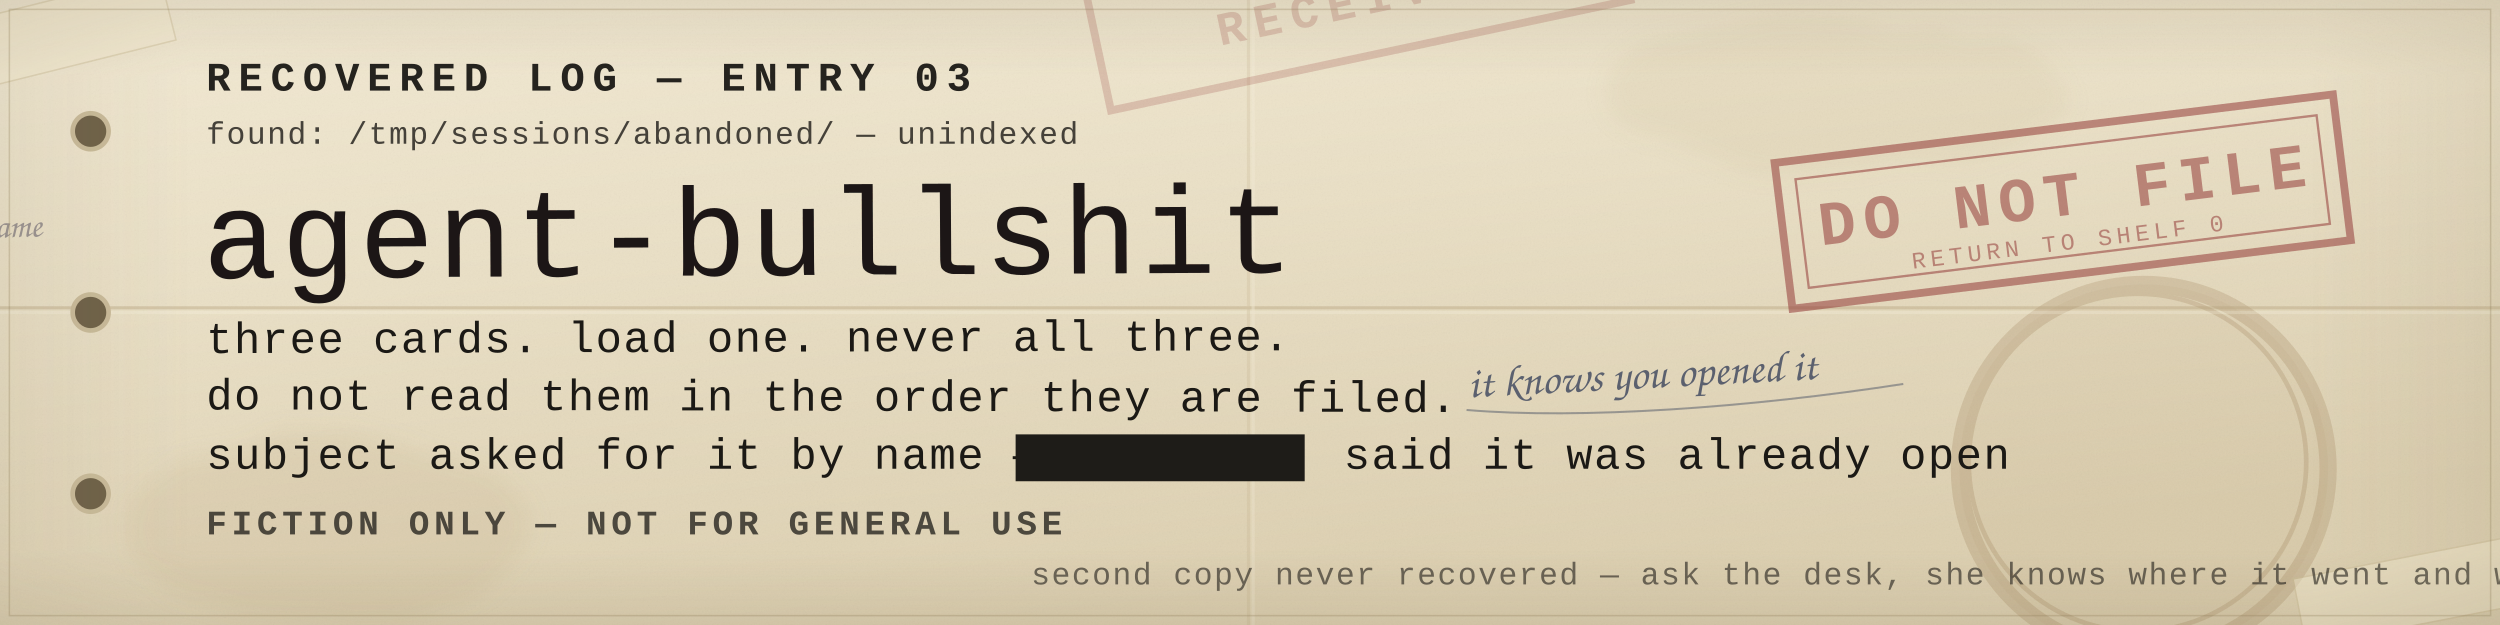
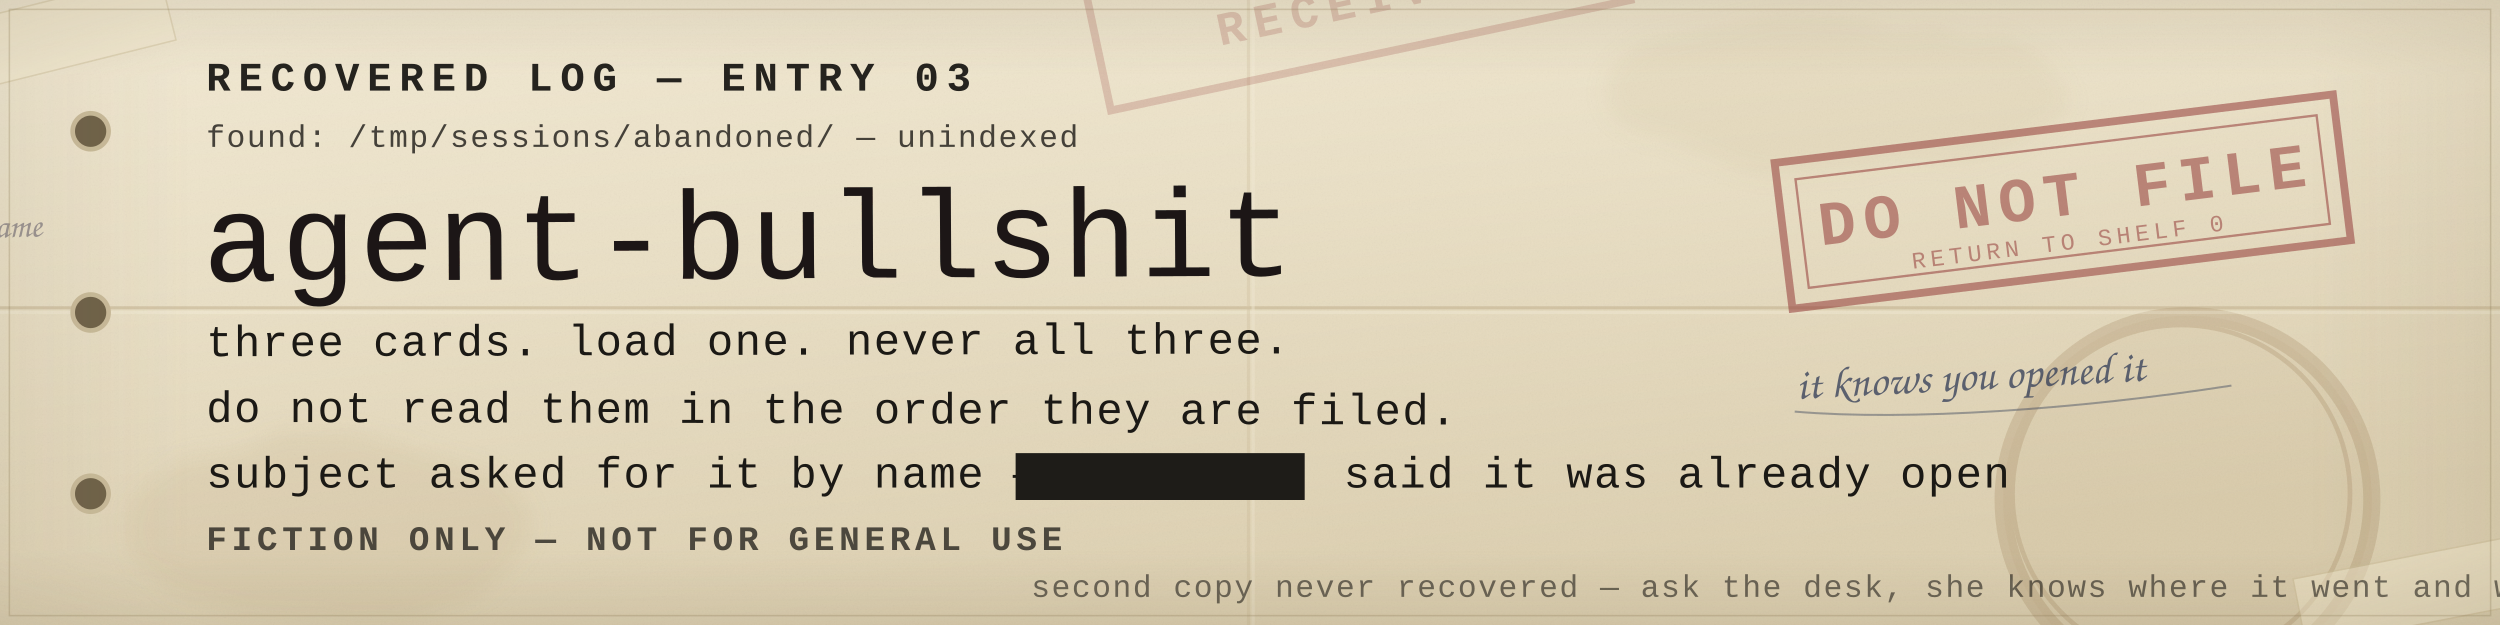
<svg xmlns="http://www.w3.org/2000/svg" viewBox="0 0 1600 400" width="1600" height="400" role="img" aria-label="agent-bullshit — recovered log, fiction only">
  <defs>
    <linearGradient id="paper" x1="0" y1="0" x2="0.4" y2="1">
      <stop offset="0%" stop-color="#f2e9d3" />
      <stop offset="45%" stop-color="#e9dfc5" />
      <stop offset="100%" stop-color="#dccfb0" />
    </linearGradient>
    <filter id="fiber" x="0" y="0" width="100%" height="100%">
      <feTurbulence type="fractalNoise" baseFrequency="0.9" numOctaves="4" seed="11" result="n" />
      <feColorMatrix in="n" type="saturate" values="0" />
      <feComponentTransfer>
        <feFuncA type="linear" slope="0.12" />
      </feComponentTransfer>
    </filter>
    <filter id="blot" x="-30%" y="-30%" width="160%" height="160%">
      <feTurbulence type="fractalNoise" baseFrequency="0.012" numOctaves="3" seed="5" result="t" />
      <feDisplacementMap in="SourceGraphic" in2="t" scale="26" xChannelSelector="R" yChannelSelector="G" />
      <feGaussianBlur stdDeviation="7" />
    </filter>
    <filter id="ink">
      <feGaussianBlur stdDeviation="0.35" />
    </filter>
    <linearGradient id="edge" x1="0" y1="0" x2="0" y2="1">
      <stop offset="0%" stop-color="#6b5a3c" stop-opacity="0.35" />
      <stop offset="12%" stop-color="#6b5a3c" stop-opacity="0" />
      <stop offset="88%" stop-color="#6b5a3c" stop-opacity="0" />
      <stop offset="100%" stop-color="#6b5a3c" stop-opacity="0.35" />
    </linearGradient>
    <linearGradient id="edgex" x1="0" y1="0" x2="1" y2="0">
      <stop offset="0%" stop-color="#6b5a3c" stop-opacity="0.28" />
      <stop offset="8%" stop-color="#6b5a3c" stop-opacity="0" />
      <stop offset="92%" stop-color="#6b5a3c" stop-opacity="0" />
      <stop offset="100%" stop-color="#6b5a3c" stop-opacity="0.28" />
    </linearGradient>
  </defs>
  <rect width="1600" height="400" fill="url(#paper)" />
  <rect width="1600" height="400" filter="url(#fiber)" opacity="0.5" />
  <g filter="url(#blot)" opacity="0.45">
    <ellipse cx="210" cy="340" rx="130" ry="60" fill="#b09a6e" opacity="0.28" />
    <ellipse cx="1180" cy="60" rx="150" ry="50" fill="#b09a6e" opacity="0.20" />
  </g>
  <g>
-     <circle cx="1372" cy="300" r="118" fill="#a8845a" opacity="0.07" />
+     <circle cx="1400" cy="320" r="118" fill="#a8845a" opacity="0.07" />
    <g stroke="#8a6a3f" fill="none" opacity="0.20">
-       <circle cx="1372" cy="300" r="118" stroke-width="11" />
-       <circle cx="1368" cy="296" r="108" stroke-width="3" />
+       <circle cx="1400" cy="320" r="118" stroke-width="11" />
+       <circle cx="1396" cy="316" r="108" stroke-width="3" />
    </g>
  </g>
  <g opacity="0.4">
    <rect x="0" y="196" width="1600" height="2" fill="#b5a17a" />
    <rect x="0" y="199" width="1600" height="2" fill="#fbf5e4" opacity="0.6" />
    <rect x="798" y="0" width="2" height="400" fill="#b5a17a" opacity="0.45" />
    <rect x="801" y="0" width="2" height="400" fill="#fbf5e4" opacity="0.5" />
  </g>
  <g>
    <circle cx="58" cy="84" r="13" fill="#c9bb9a" />
    <circle cx="58" cy="84" r="10" fill="#6f6249" />
    <circle cx="58" cy="200" r="13" fill="#c9bb9a" />
    <circle cx="58" cy="200" r="10" fill="#6f6249" />
    <circle cx="58" cy="316" r="13" fill="#c9bb9a" />
    <circle cx="58" cy="316" r="10" fill="#6f6249" />
  </g>
  <g opacity="0.45">
    <rect x="-70" y="4" width="180" height="44" fill="#f4ead0" stroke="#cbbd97" stroke-width="1" transform="rotate(-14 20 26)" />
    <rect x="1470" y="352" width="190" height="44" fill="#f4ead0" stroke="#cbbd97" stroke-width="1" transform="rotate(-11 1565 374)" />
  </g>
  <g transform="rotate(-1.5 0 150)" opacity="0.45">
    <text x="-70" y="152" font-family="'Segoe Script','Bradley Hand','URW Chancery L',cursive" font-size="22" fill="#3a3550">not the same</text>
  </g>
  <g font-family="'Courier New', Courier, monospace" fill="#1b1915">
    <text x="132" y="58" font-size="26" font-weight="bold" letter-spacing="5" opacity="0.95">RECOVERED LOG — ENTRY 03</text>
-     <text x="132" y="92" font-size="20" letter-spacing="1" opacity="0.8">found: /tmp/sessions/abandoned/ — unindexed</text>
+     <text x="132" y="94" font-size="20" letter-spacing="1" opacity="0.8">found: /tmp/sessions/abandoned/ — unindexed</text>
    <g filter="url(#ink)">
-       <text x="130" y="178" font-size="80" letter-spacing="2" transform="rotate(-0.3 130 178)">agent-bullshit</text>
+       <text x="130" y="180" font-size="80" letter-spacing="2" transform="rotate(-0.3 130 180)">agent-bullshit</text>
    </g>
-     <text x="132" y="226" font-size="28" letter-spacing="1" transform="rotate(-0.15 132 226)">three cards. load one. never all three.</text>
-     <text x="132" y="262" font-size="28" letter-spacing="1" transform="rotate(0.12 132 262)">do not read them in the order they are filed.</text>
+     <text x="132" y="228" font-size="28" letter-spacing="1" transform="rotate(-0.15 132 228)">three cards. load one. never all three.</text>
+     <text x="132" y="270" font-size="28" letter-spacing="1" transform="rotate(0.12 132 270)">do not read them in the order they are filed.</text>
    <g font-size="28" letter-spacing="1">
-       <text x="132" y="300">subject asked for it by name —</text>
-       <rect x="650" y="278" width="185" height="30" fill="#1e1c18" />
-       <text x="860" y="300">said it was already open</text>
+       <text x="132" y="312">subject asked for it by name —</text>
+       <rect x="650" y="290" width="185" height="30" fill="#1e1c18" />
+       <text x="860" y="312">said it was already open</text>
    </g>
-     <text x="132" y="342" font-size="22" font-weight="bold" letter-spacing="3" opacity="0.75">FICTION ONLY — NOT FOR GENERAL USE</text>
-     <text x="660" y="374" font-size="20" letter-spacing="1" opacity="0.6">second copy never recovered — ask the desk, she knows where it went and who signed</text>
+     <text x="132" y="352" font-size="22" font-weight="bold" letter-spacing="3" opacity="0.75">FICTION ONLY — NOT FOR GENERAL USE</text>
+     <text x="660" y="382" font-size="20" letter-spacing="1" opacity="0.6">second copy never recovered — ask the desk, she knows where it went and who signed</text>
  </g>
-   <g transform="rotate(-3 1060 248)" opacity="0.75">
-     <text x="940" y="248" font-family="'Segoe Script','Bradley Hand','URW Chancery L','Comic Sans MS',cursive" font-size="28" fill="#2f3a55">it knows you opened it</text>
-     <path d="M938 256 C1010 266 1120 264 1218 254" stroke="#2f3a55" stroke-width="1.3" fill="none" opacity="0.55" />
+   <g transform="rotate(-3 1290 248)" opacity="0.75">
+     <text x="1150" y="248" font-family="'Segoe Script','Bradley Hand','URW Chancery L','Comic Sans MS',cursive" font-size="28" fill="#2f3a55">it knows you opened it</text>
+     <path d="M1148 256 C1220 266 1330 264 1428 254" stroke="#2f3a55" stroke-width="1.3" fill="none" opacity="0.55" />
  </g>
  <g transform="rotate(-7 1320 128)" opacity="0.5">
    <rect x="1140" y="82" width="360" height="94" fill="none" stroke="#8b2b2b" stroke-width="5" />
    <rect x="1152" y="94" width="336" height="70" fill="none" stroke="#8b2b2b" stroke-width="1.5" />
    <g font-family="'Courier New', Courier, monospace" font-size="40" font-weight="bold" letter-spacing="5" fill="#8b2b2b" text-anchor="middle">
      <text x="1320" y="138">DO NOT FILE</text>
    </g>
    <g font-family="'Courier New', Courier, monospace" font-size="15" letter-spacing="3" fill="#8b2b2b" text-anchor="middle">
      <text x="1320" y="160">RETURN TO SHELF 0</text>
    </g>
  </g>
  <g transform="rotate(-12 880 0)" opacity="0.2">
    <rect x="700" y="-46" width="340" height="80" fill="none" stroke="#8b2b2b" stroke-width="5" />
    <g font-family="'Courier New', Courier, monospace" font-size="30" font-weight="bold" letter-spacing="6" fill="#8b2b2b" text-anchor="middle">
      <text x="870" y="8">RECEIVED</text>
    </g>
  </g>
  <g opacity="0.3">
    <rect x="0" y="0" width="1600" height="400" fill="url(#edge)" />
    <rect x="0" y="0" width="1600" height="400" fill="url(#edgex)" />
  </g>
  <rect x="6" y="6" width="1588" height="388" fill="none" stroke="#8d7c58" stroke-width="1" opacity="0.3" />
</svg>
